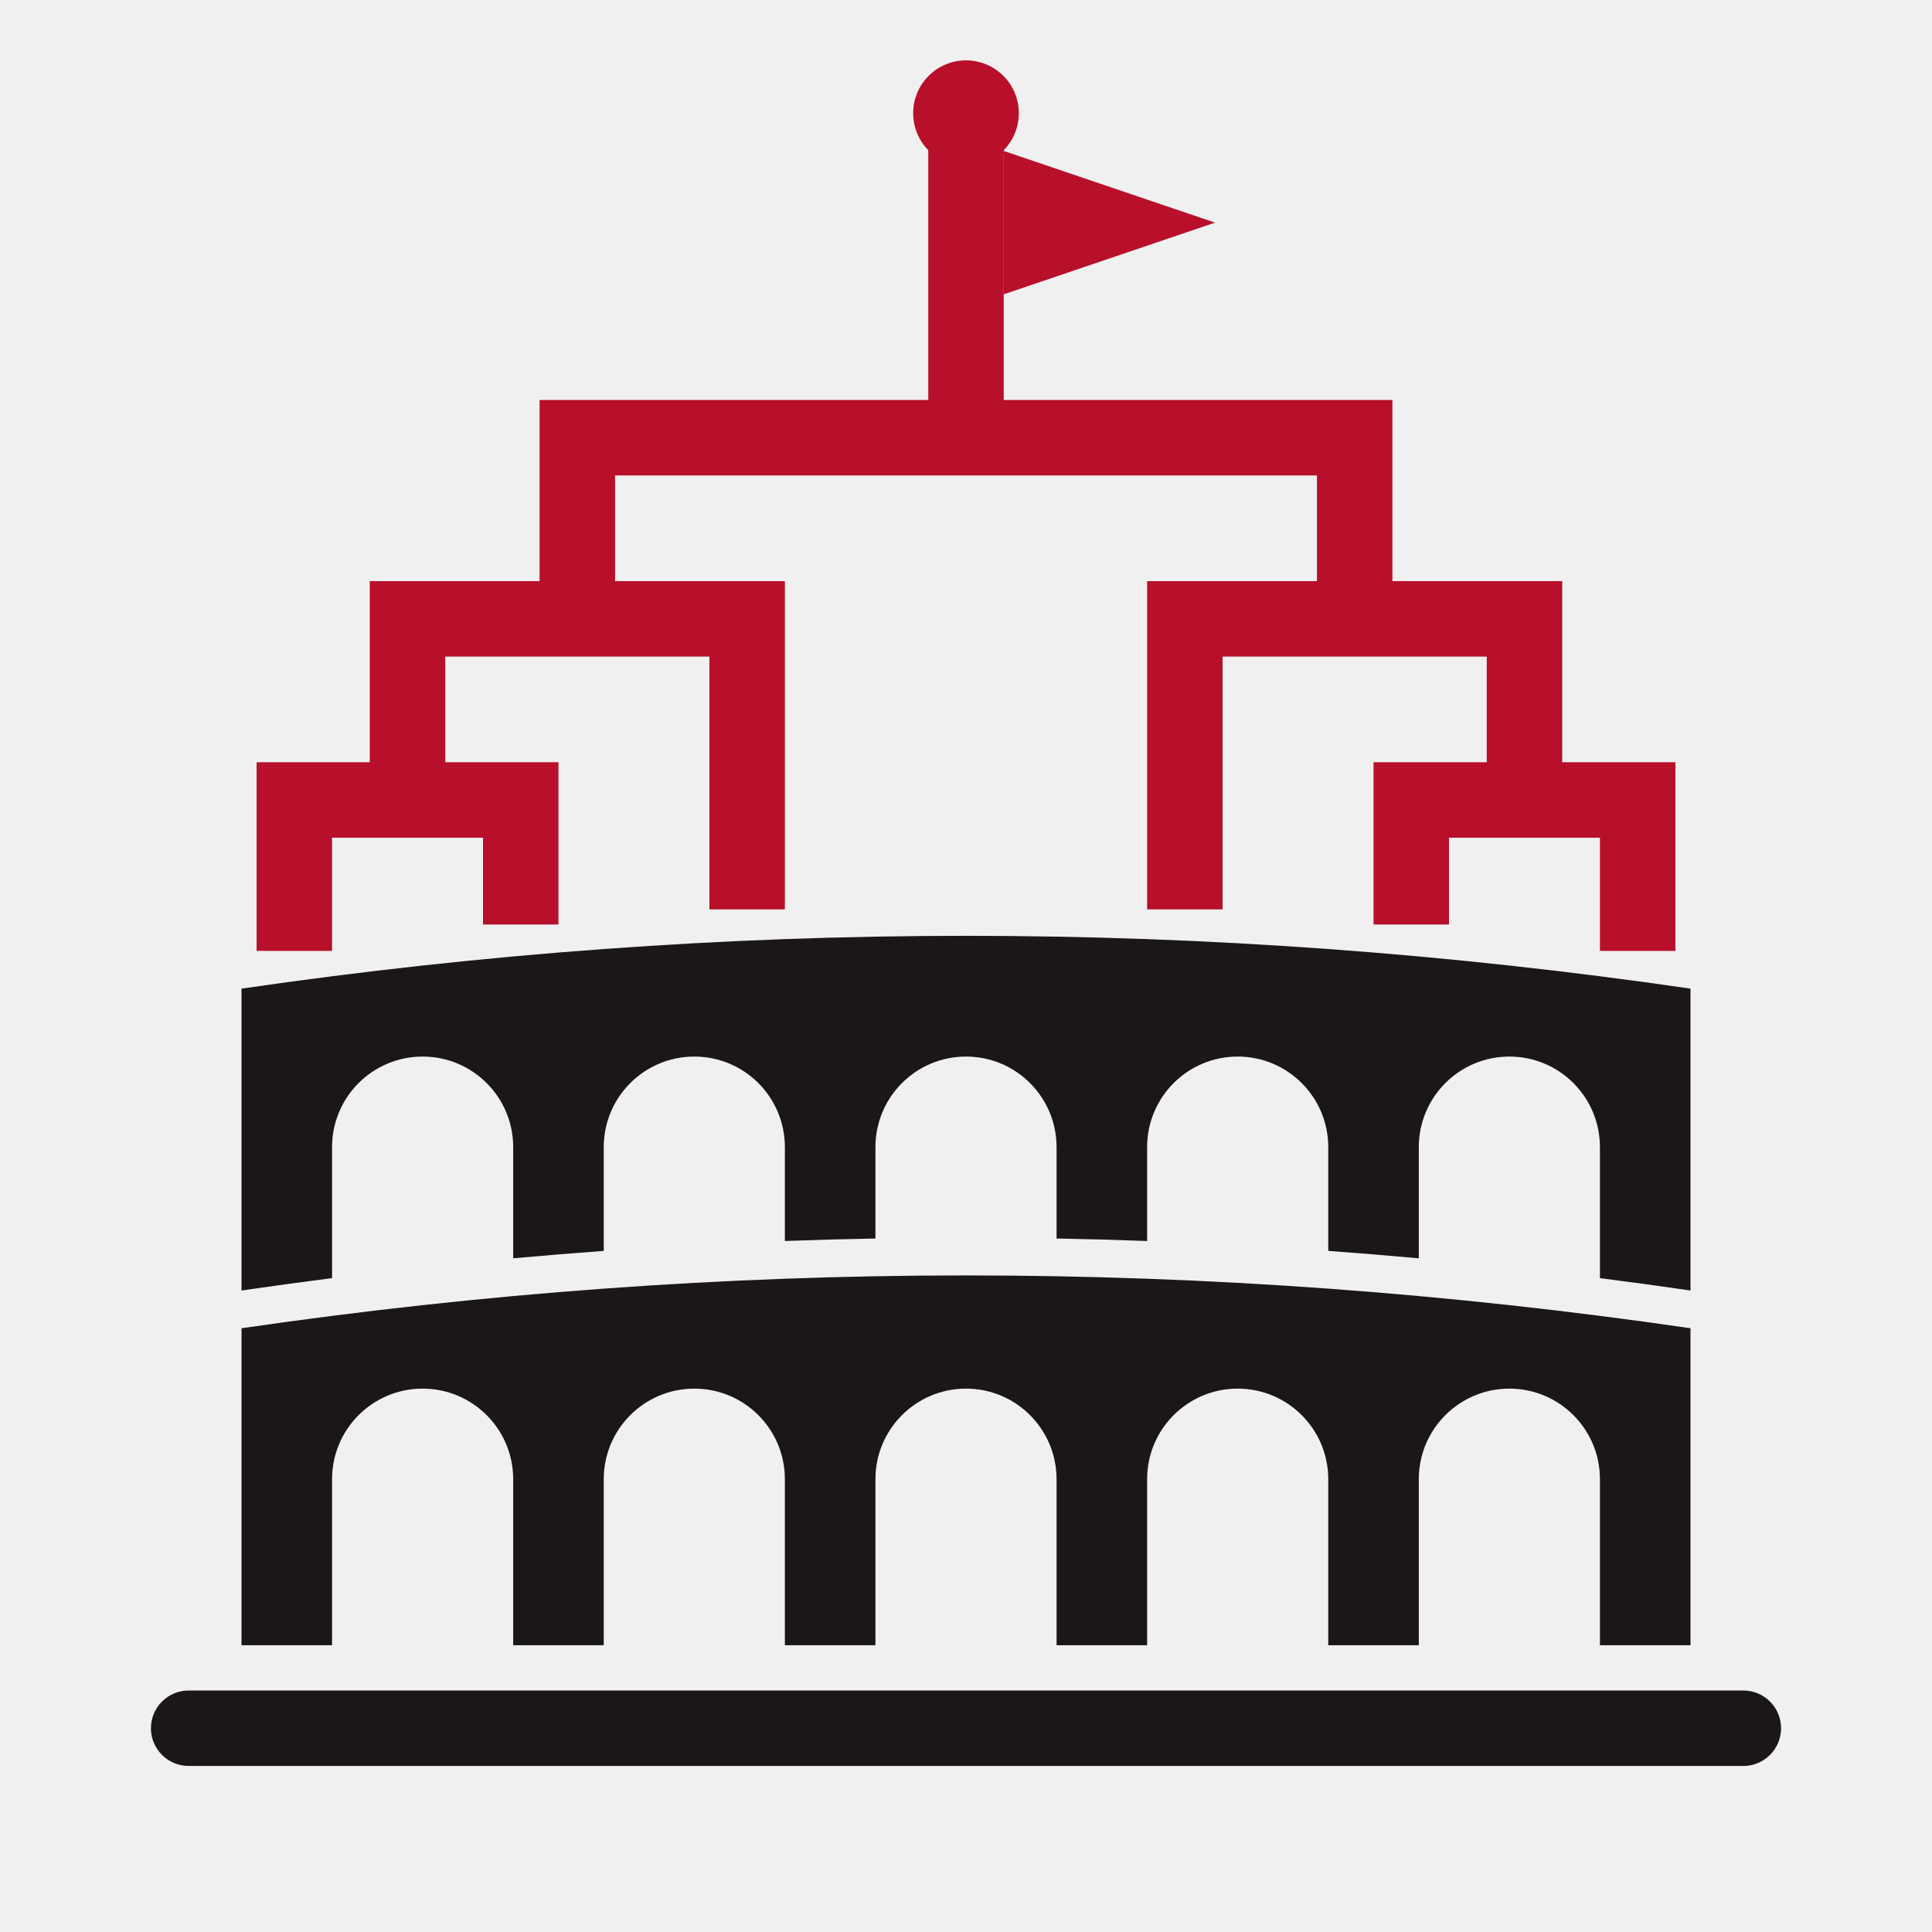
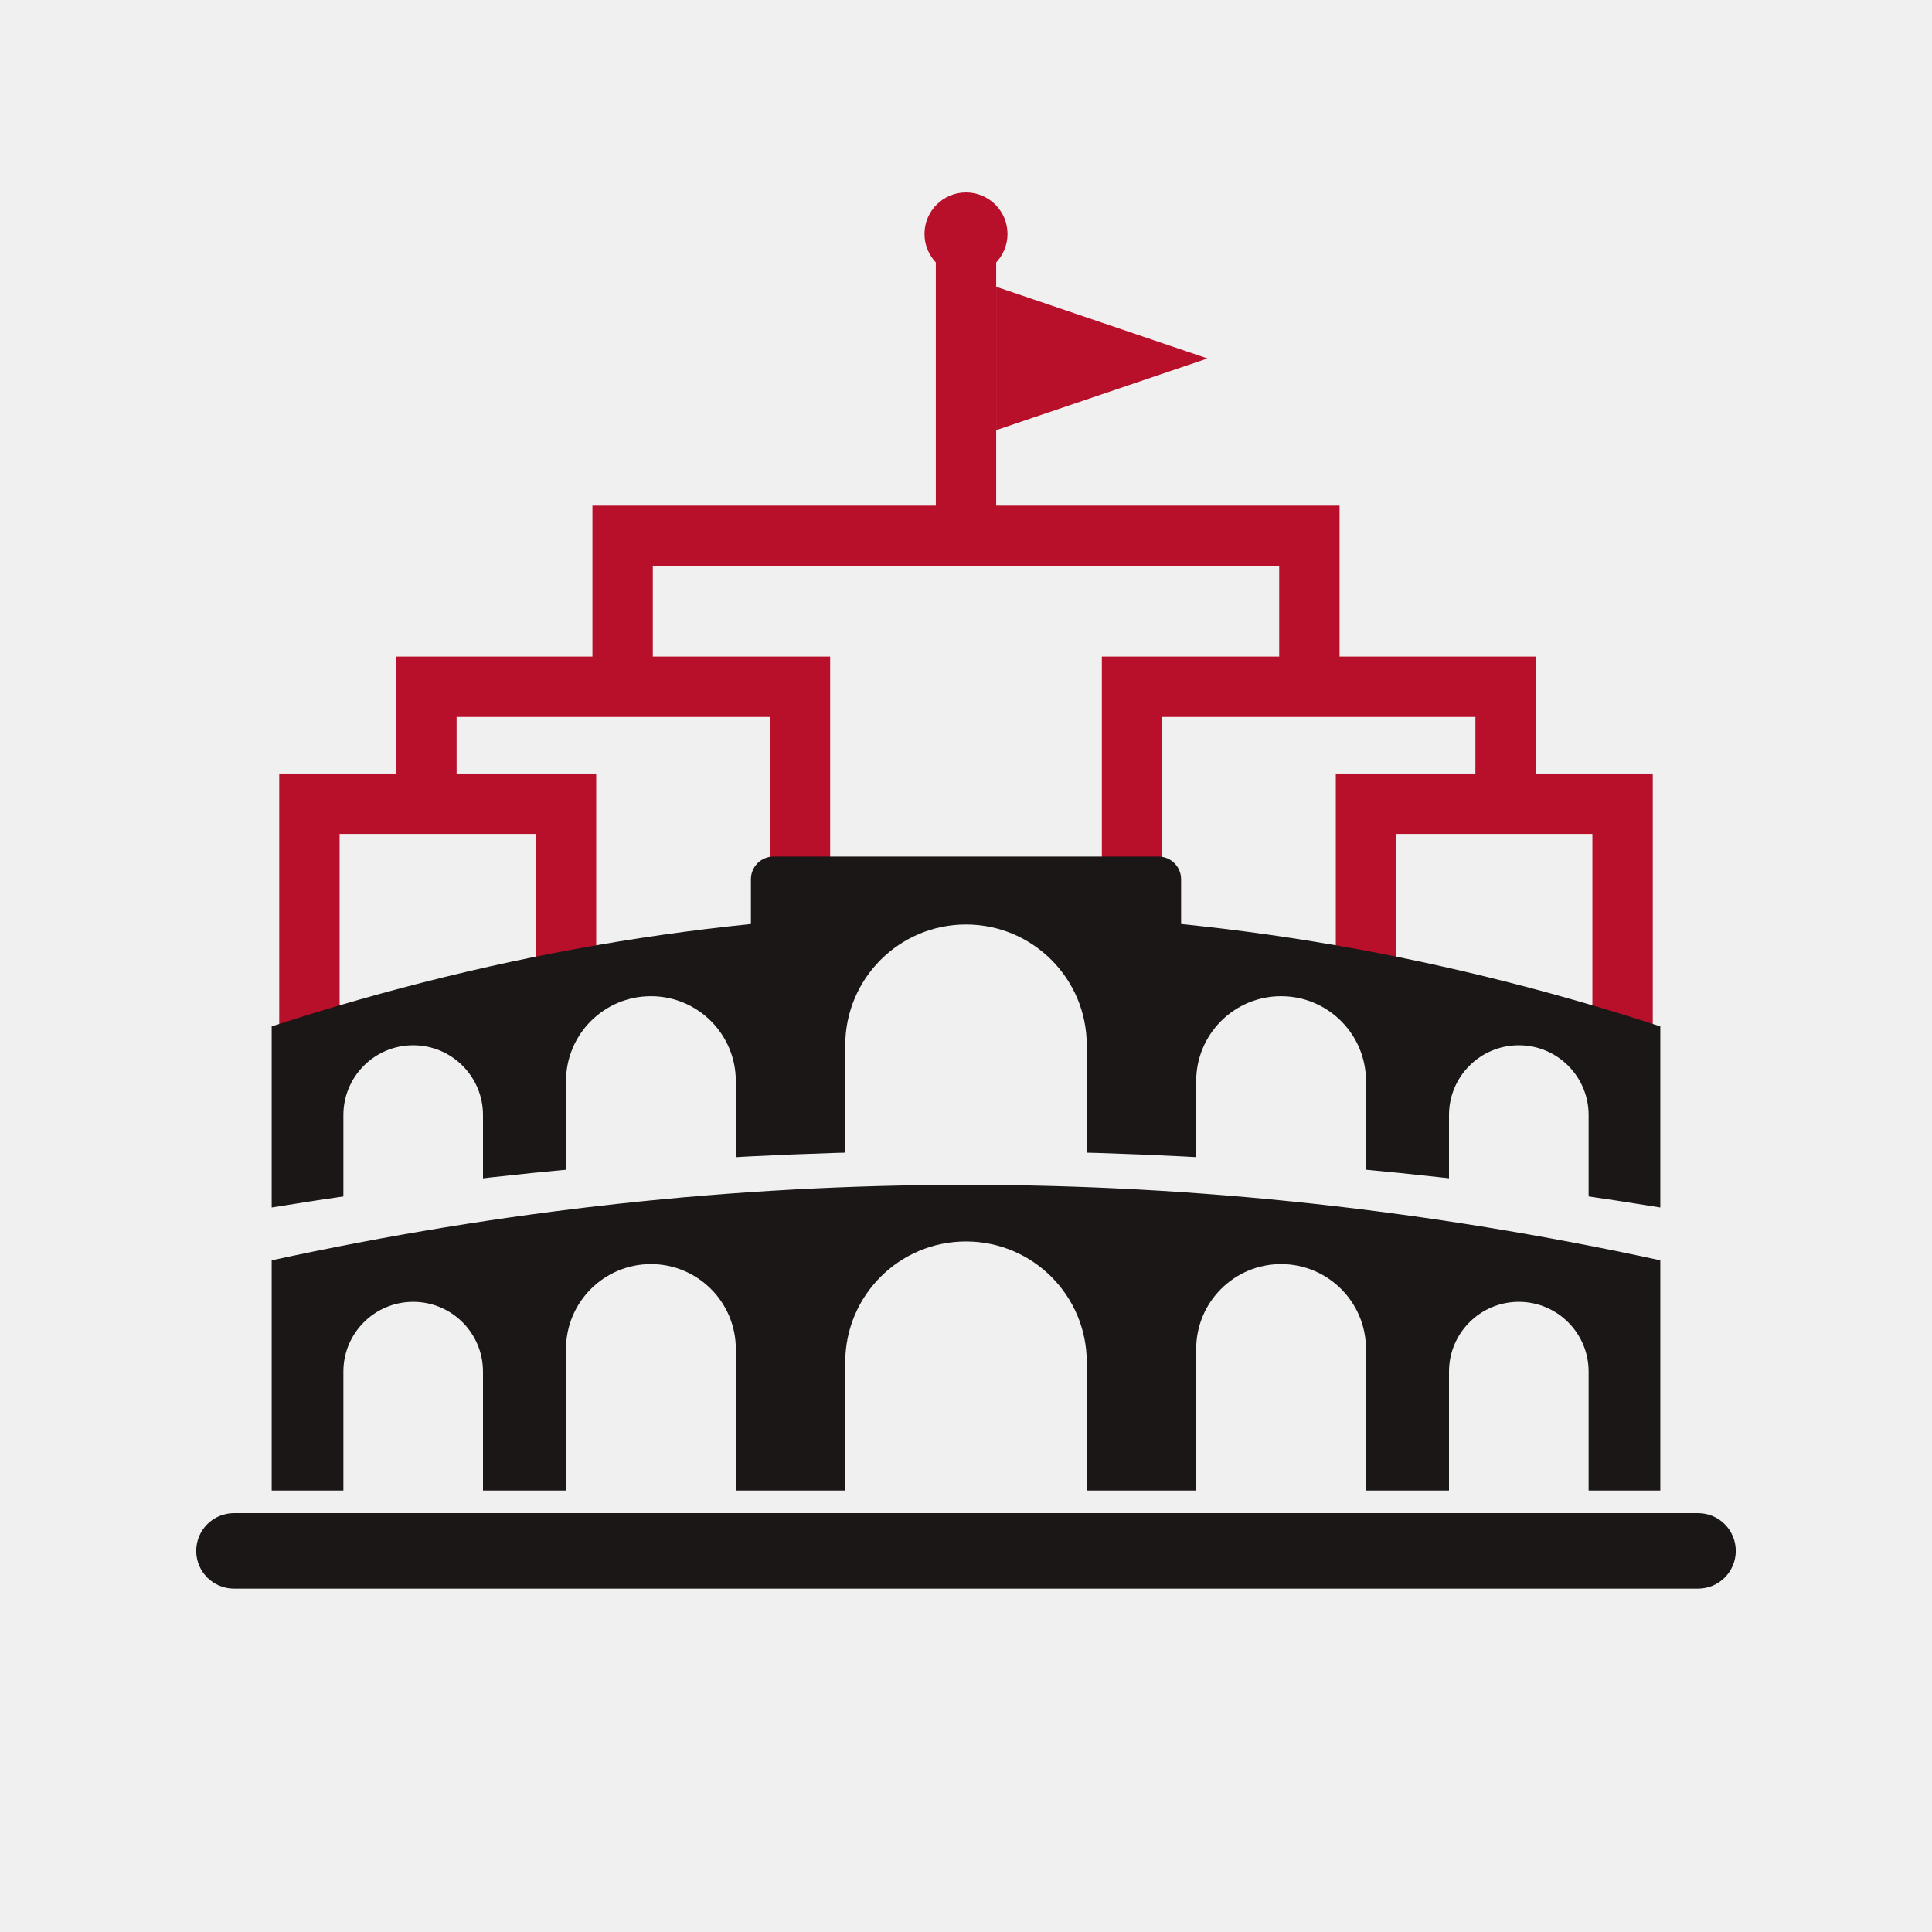
<svg xmlns="http://www.w3.org/2000/svg" viewBox="0 0 512 512">
  <mask id="cg-logo-arches">
    <rect width="512" height="512" fill="#fff" />
-     <path d="M88 440V392A24 24 0 0 1 136 392V440ZM160 440V392A24 24 0 0 1 208 392V440ZM232 440V392A24 24 0 0 1 280 392V440ZM304 440V392A24 24 0 0 1 352 392V440ZM376 440V392A24 24 0 0 1 424 392V440ZM88 341V304A24 24 0 0 1 136 304V341ZM160 335V304A24 24 0 0 1 208 304V335ZM232 333V304A24 24 0 0 1 280 304V333ZM304 335V304A24 24 0 0 1 352 304V335ZM376 341V304A24 24 0 0 1 424 304V341Z" />
+     <path d="M91 320V295.5A18.5 18.5 0 0 1 128 295.5V320ZM384 320V295.5A18.5 18.5 0 0 1 421 295.5V320ZM150 313V286.5A22.5 22.5 0 0 1 195 286.5V313ZM317 313V286.5A22.5 22.5 0 0 1 362 286.5V313ZM224 310V277A32 32 0 0 1 288 277V310ZM91 400V363.5A18.5 18.5 0 0 1 128 363.5V400ZM384 400V363.5A18.5 18.5 0 0 1 421 363.5V400ZM150 400V357.5A22.5 22.5 0 0 1 195 357.5V400ZM317 400V357.5A22.5 22.5 0 0 1 362 357.5V400ZM224 400V361A32 32 0 0 1 288 361V400Z" />
  </mask>
+   <path fill="none" stroke="#B80F2A" stroke-width="16" d="M82 280V213H150V260M113 213V182H212V240M430 280V213H362V260M399 213V182H300V240M165 182V142H347V182M256 142V62" />
+   <circle cx="256" cy="62" r="11" fill="#B80F2A" />
+   <path fill="#B80F2A" d="M264 76L320 95L264 114Z" />
  <g fill="#1C1717">
-     <rect x="40" y="448" width="432" height="20" rx="10" />
-     <path mask="url(#cg-logo-arches)" d="M64 436V352Q256 324 448 352V436ZM64 342V262Q256 234 448 262V342Q256 314 64 342Z" />
+     <rect x="52" y="401" width="408" height="20" rx="10" />
+     <g mask="url(#cg-logo-arches)">
+       <rect x="199" y="227" width="114" height="40" rx="6" />
+       <path d="M72 320V272Q256 212 440 272V320Q256 290 72 320ZM72 395V334Q256 294 440 334V395Z" />
+     </g>
  </g>
-   <path fill="none" stroke="#B80F2A" stroke-width="20" d="M78 252V212H138V245M108 212V164H198V241M434 252V212H374V245M404 212V164H314V241M153 164V116H359V164M256 116V30" />
-   <circle cx="256" cy="30" r="14" fill="#B80F2A" />
-   <path fill="#B80F2A" d="M266 40L322 59L266 78Z" />
</svg>
